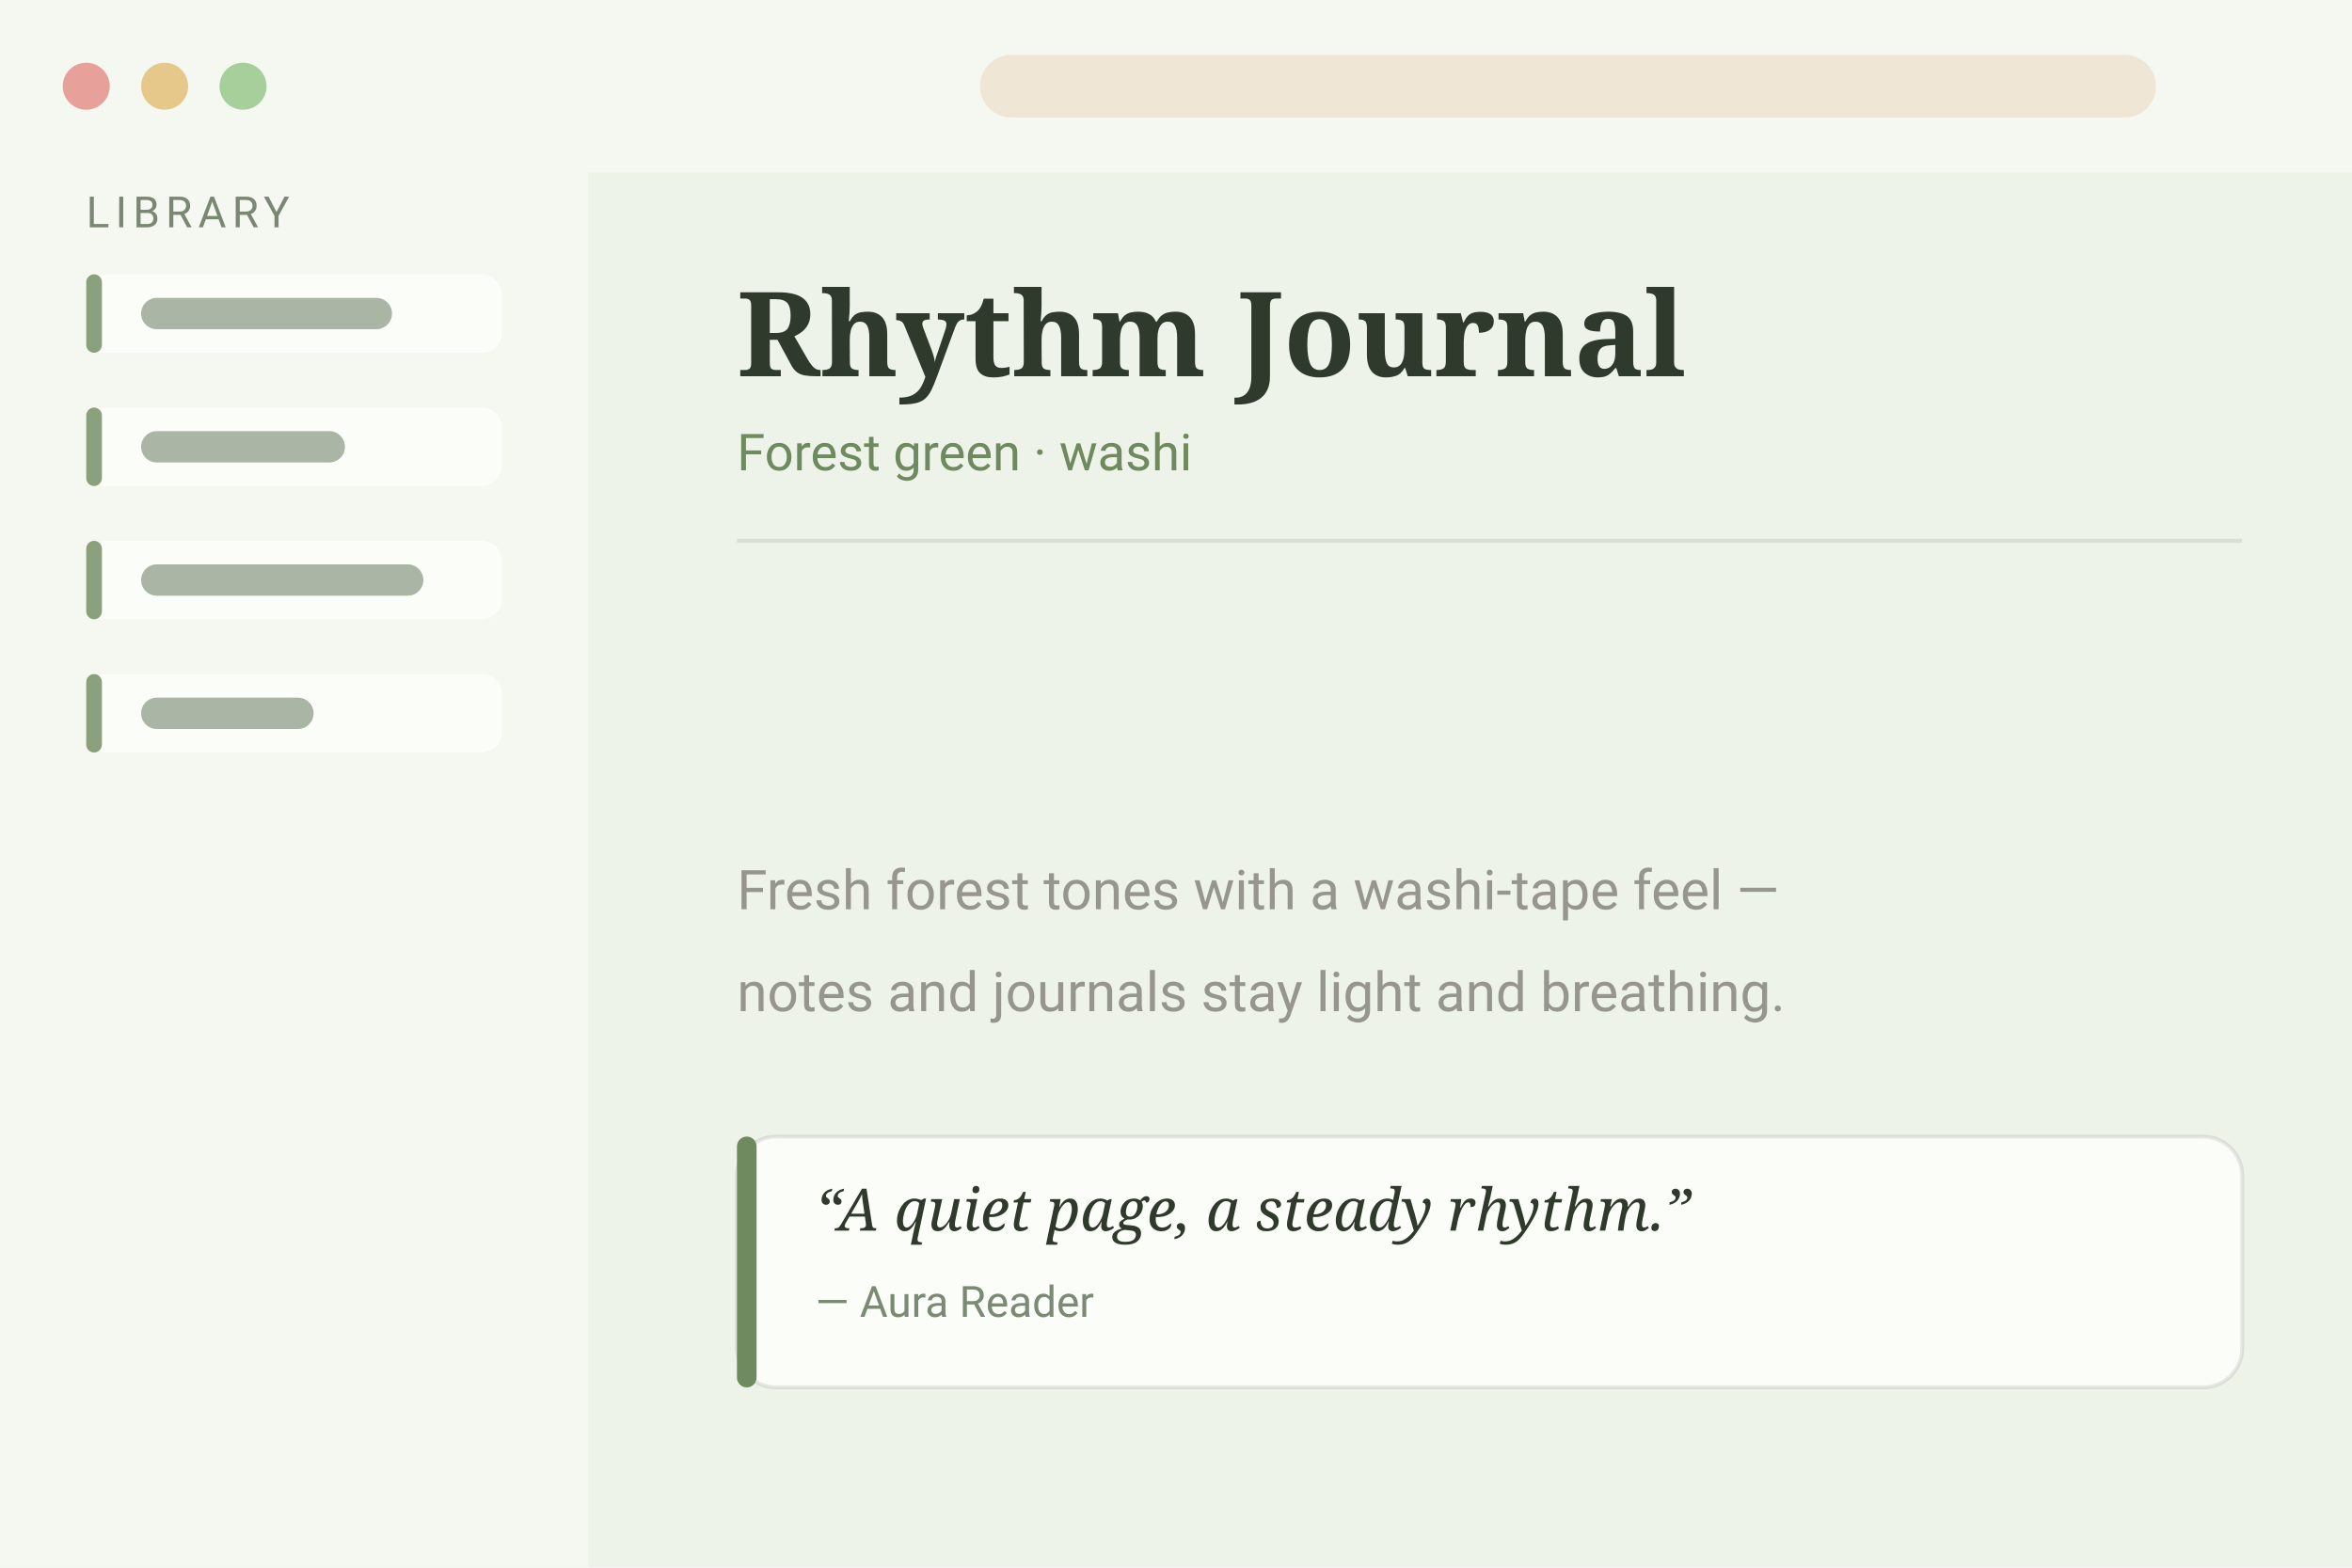
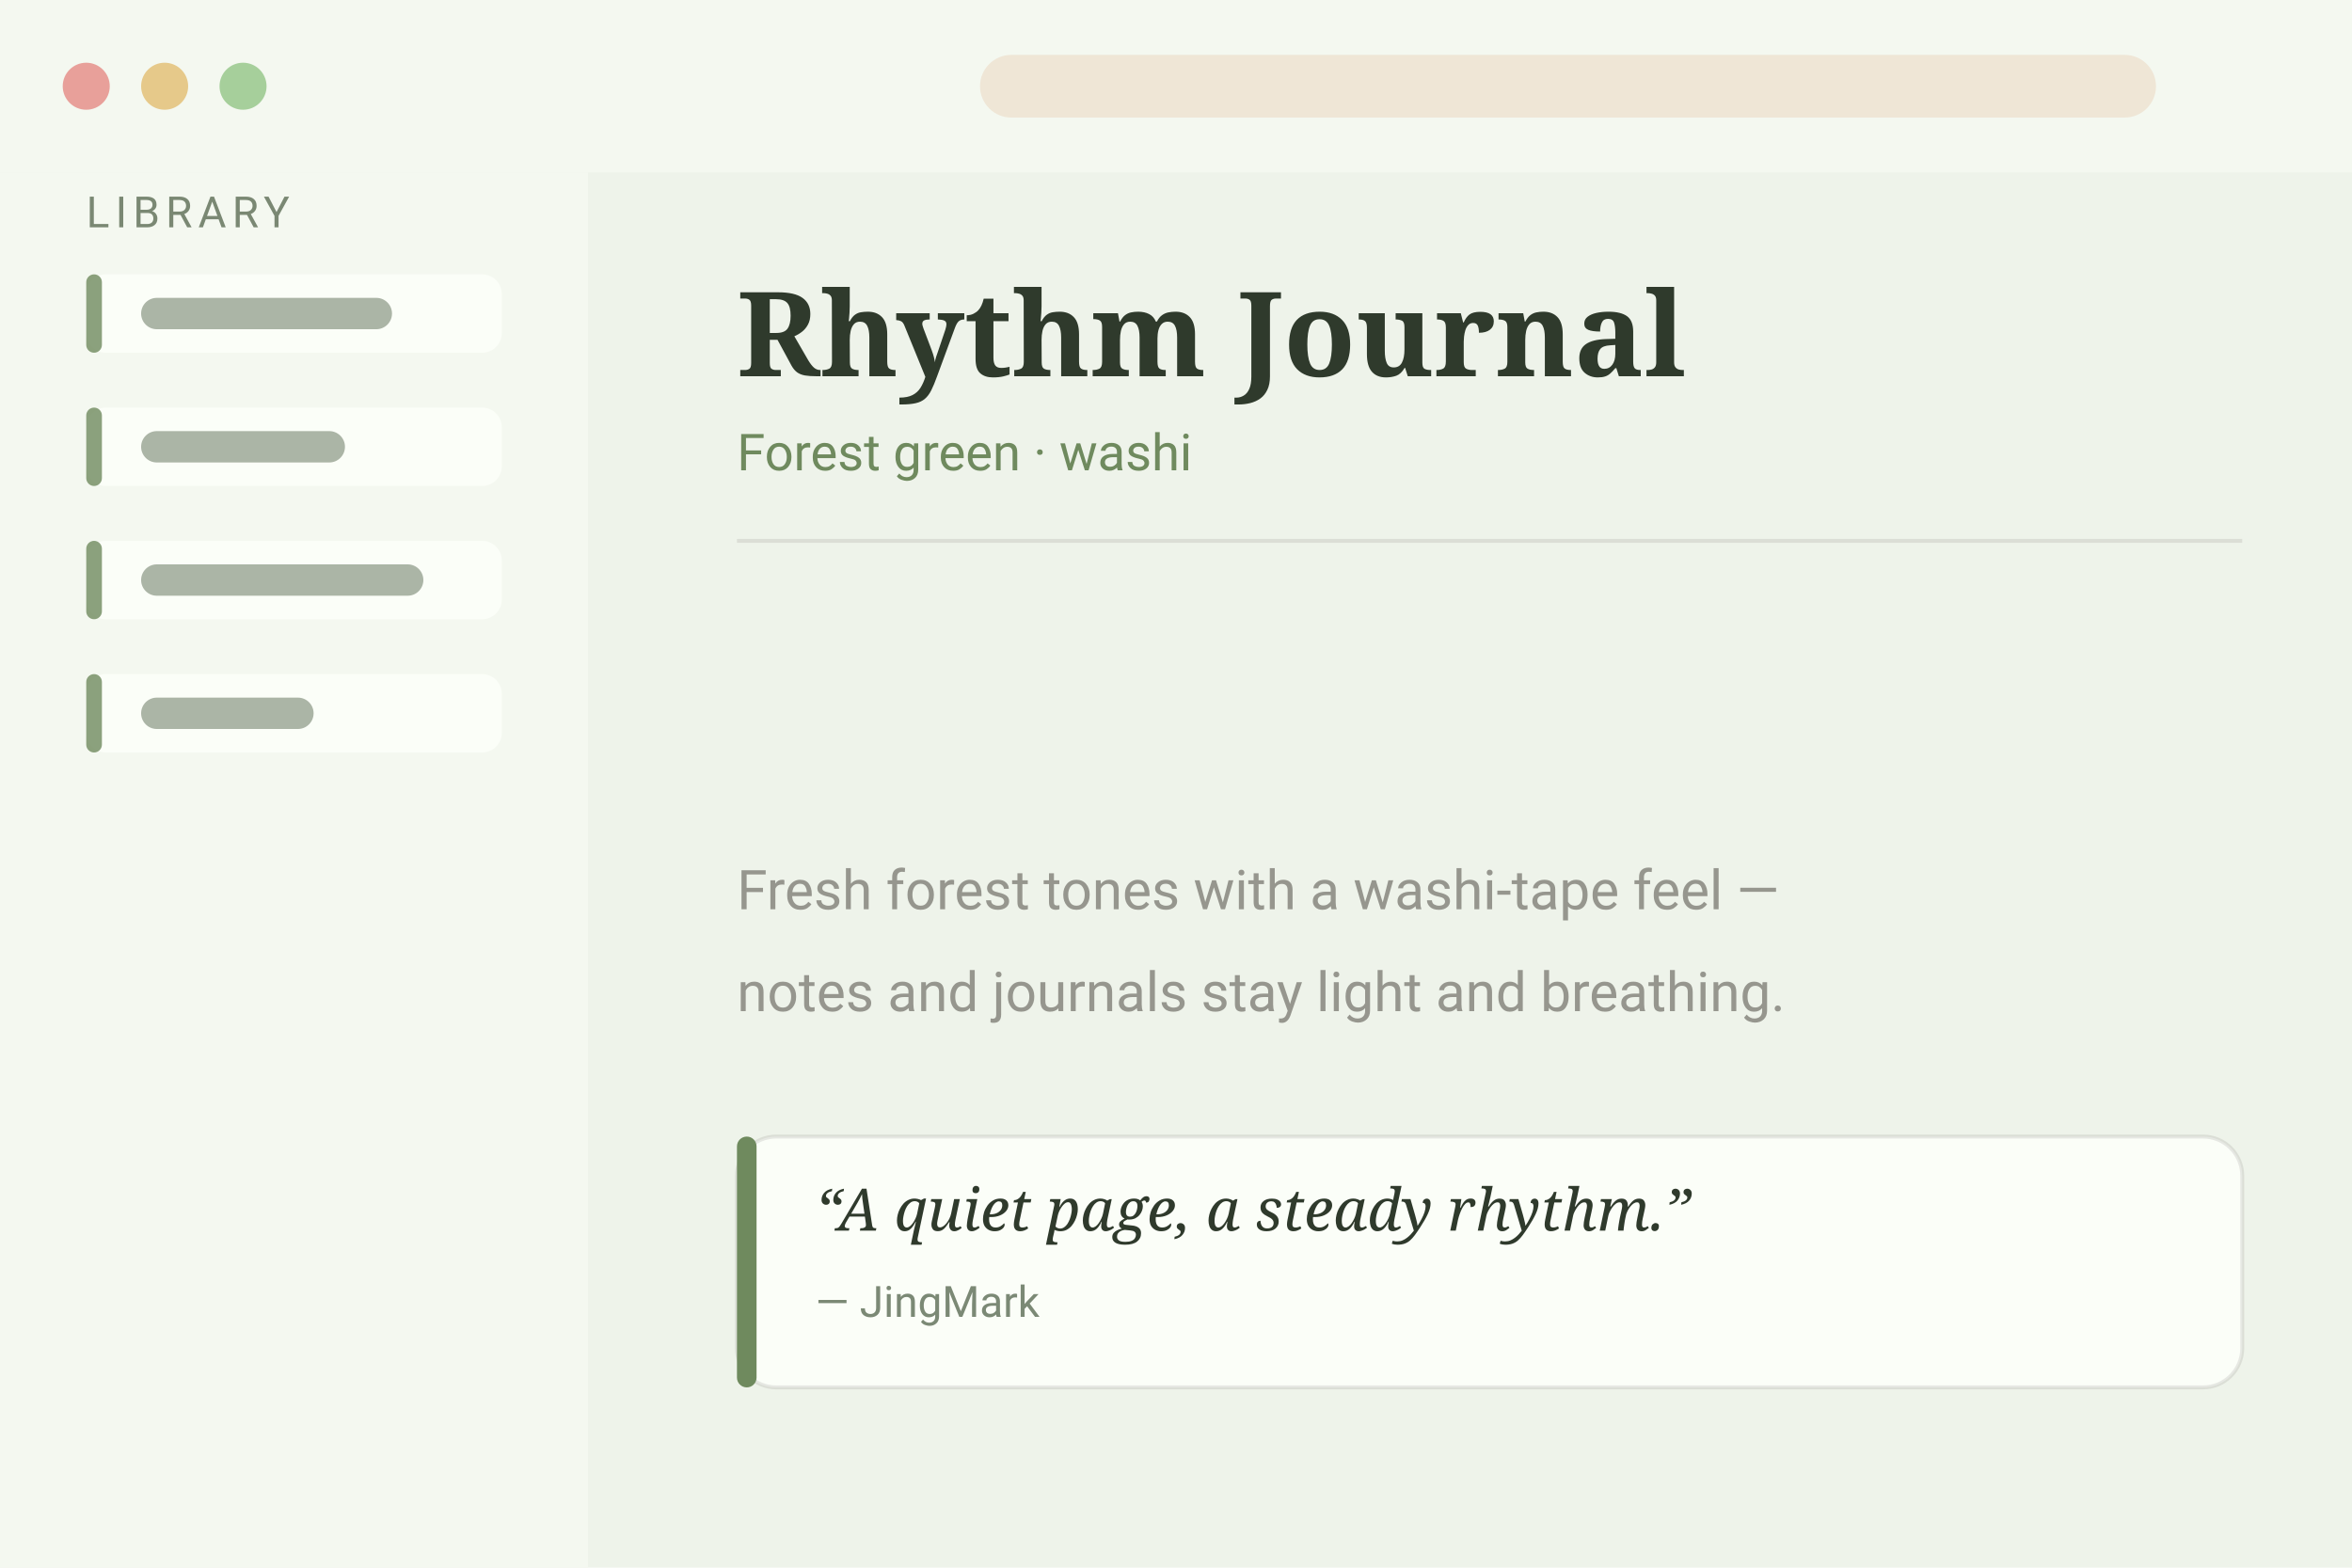
<svg xmlns="http://www.w3.org/2000/svg" viewBox="0 0 600 400" width="600" height="400" font-family="'Segoe UI', Roboto, sans-serif">
  <rect width="600" height="400" fill="#eef3ea" />
  <rect x="0" y="0" width="600" height="44" fill="#f4f8f0" />
  <circle cx="22" cy="22" r="6" fill="#e8a09a" />
  <circle cx="42" cy="22" r="6" fill="#e6c98a" />
  <circle cx="62" cy="22" r="6" fill="#a6cf9b" />
  <rect x="250" y="14" width="300" height="16" rx="8" fill="#efe6d6" />
  <rect x="0" y="44" width="150" height="356" fill="#f4f8f0" />
  <text x="22" y="58" font-family="'Segoe UI', Roboto, sans-serif" font-size="11" letter-spacing="1.5" fill="#5b6b54" opacity=".8">LIBRARY</text>
  <rect x="22" y="70" width="106" height="20" rx="5" fill="#fbFEF8" />
  <rect x="22" y="70" width="4" height="20" rx="2" fill="#6f8a5e" opacity=".8" />
  <rect x="36" y="76" width="64" height="8" rx="4" fill="#5b6b54" opacity=".5" />
  <rect x="22" y="104" width="106" height="20" rx="5" fill="#fbFEF8" />
  <rect x="22" y="104" width="4" height="20" rx="2" fill="#6f8a5e" opacity=".8" />
  <rect x="36" y="110" width="52" height="8" rx="4" fill="#5b6b54" opacity=".5" />
  <rect x="22" y="138" width="106" height="20" rx="5" fill="#fbFEF8" />
  <rect x="22" y="138" width="4" height="20" rx="2" fill="#6f8a5e" opacity=".8" />
  <rect x="36" y="144" width="72" height="8" rx="4" fill="#5b6b54" opacity=".5" />
  <rect x="22" y="172" width="106" height="20" rx="5" fill="#fbFEF8" />
  <rect x="22" y="172" width="4" height="20" rx="2" fill="#6f8a5e" opacity=".8" />
  <rect x="36" y="178" width="44" height="8" rx="4" fill="#5b6b54" opacity=".5" />
  <text x="188" y="96" font-family="Georgia, serif" font-size="30" font-weight="700" fill="#2f3a2c">Rhythm Journal</text>
  <text x="188" y="120" font-family="'Segoe UI', Roboto, sans-serif" font-size="13" fill="#6f8a5e">Forest green · washi</text>
  <line x1="188" y1="138" x2="572" y2="138" stroke="rgba(44,38,32,.10)" />
  <text x="188" y="232" font-family="'Segoe UI', Roboto, sans-serif" font-size="14" fill="rgba(44,38,32,.45)">Fresh forest tones with a washi-tape feel —</text>
  <text x="188" y="258" font-family="'Segoe UI', Roboto, sans-serif" font-size="14" fill="rgba(44,38,32,.45)">notes and journals stay light and breathing.</text>
  <rect x="188" y="290" width="384" height="64" rx="10" fill="#fbFEF8" stroke="rgba(44,38,32,.10)" />
  <rect x="188" y="290" width="5" height="64" rx="2.5" fill="#6f8a5e" />
  <text x="208" y="314" font-family="Georgia, serif" font-style="italic" font-size="15" fill="#2f3a2c">“A quiet page, a steady rhythm.”</text>
-   <text x="208" y="336" font-family="'Segoe UI', Roboto, sans-serif" font-size="11" fill="#5b6b54" opacity=".8">— Aura Reader</text>
+   <text x="208" y="336" font-family="'Segoe UI', Roboto, sans-serif" font-size="11" fill="#5b6b54" opacity=".8">— JingMark</text>
</svg>
